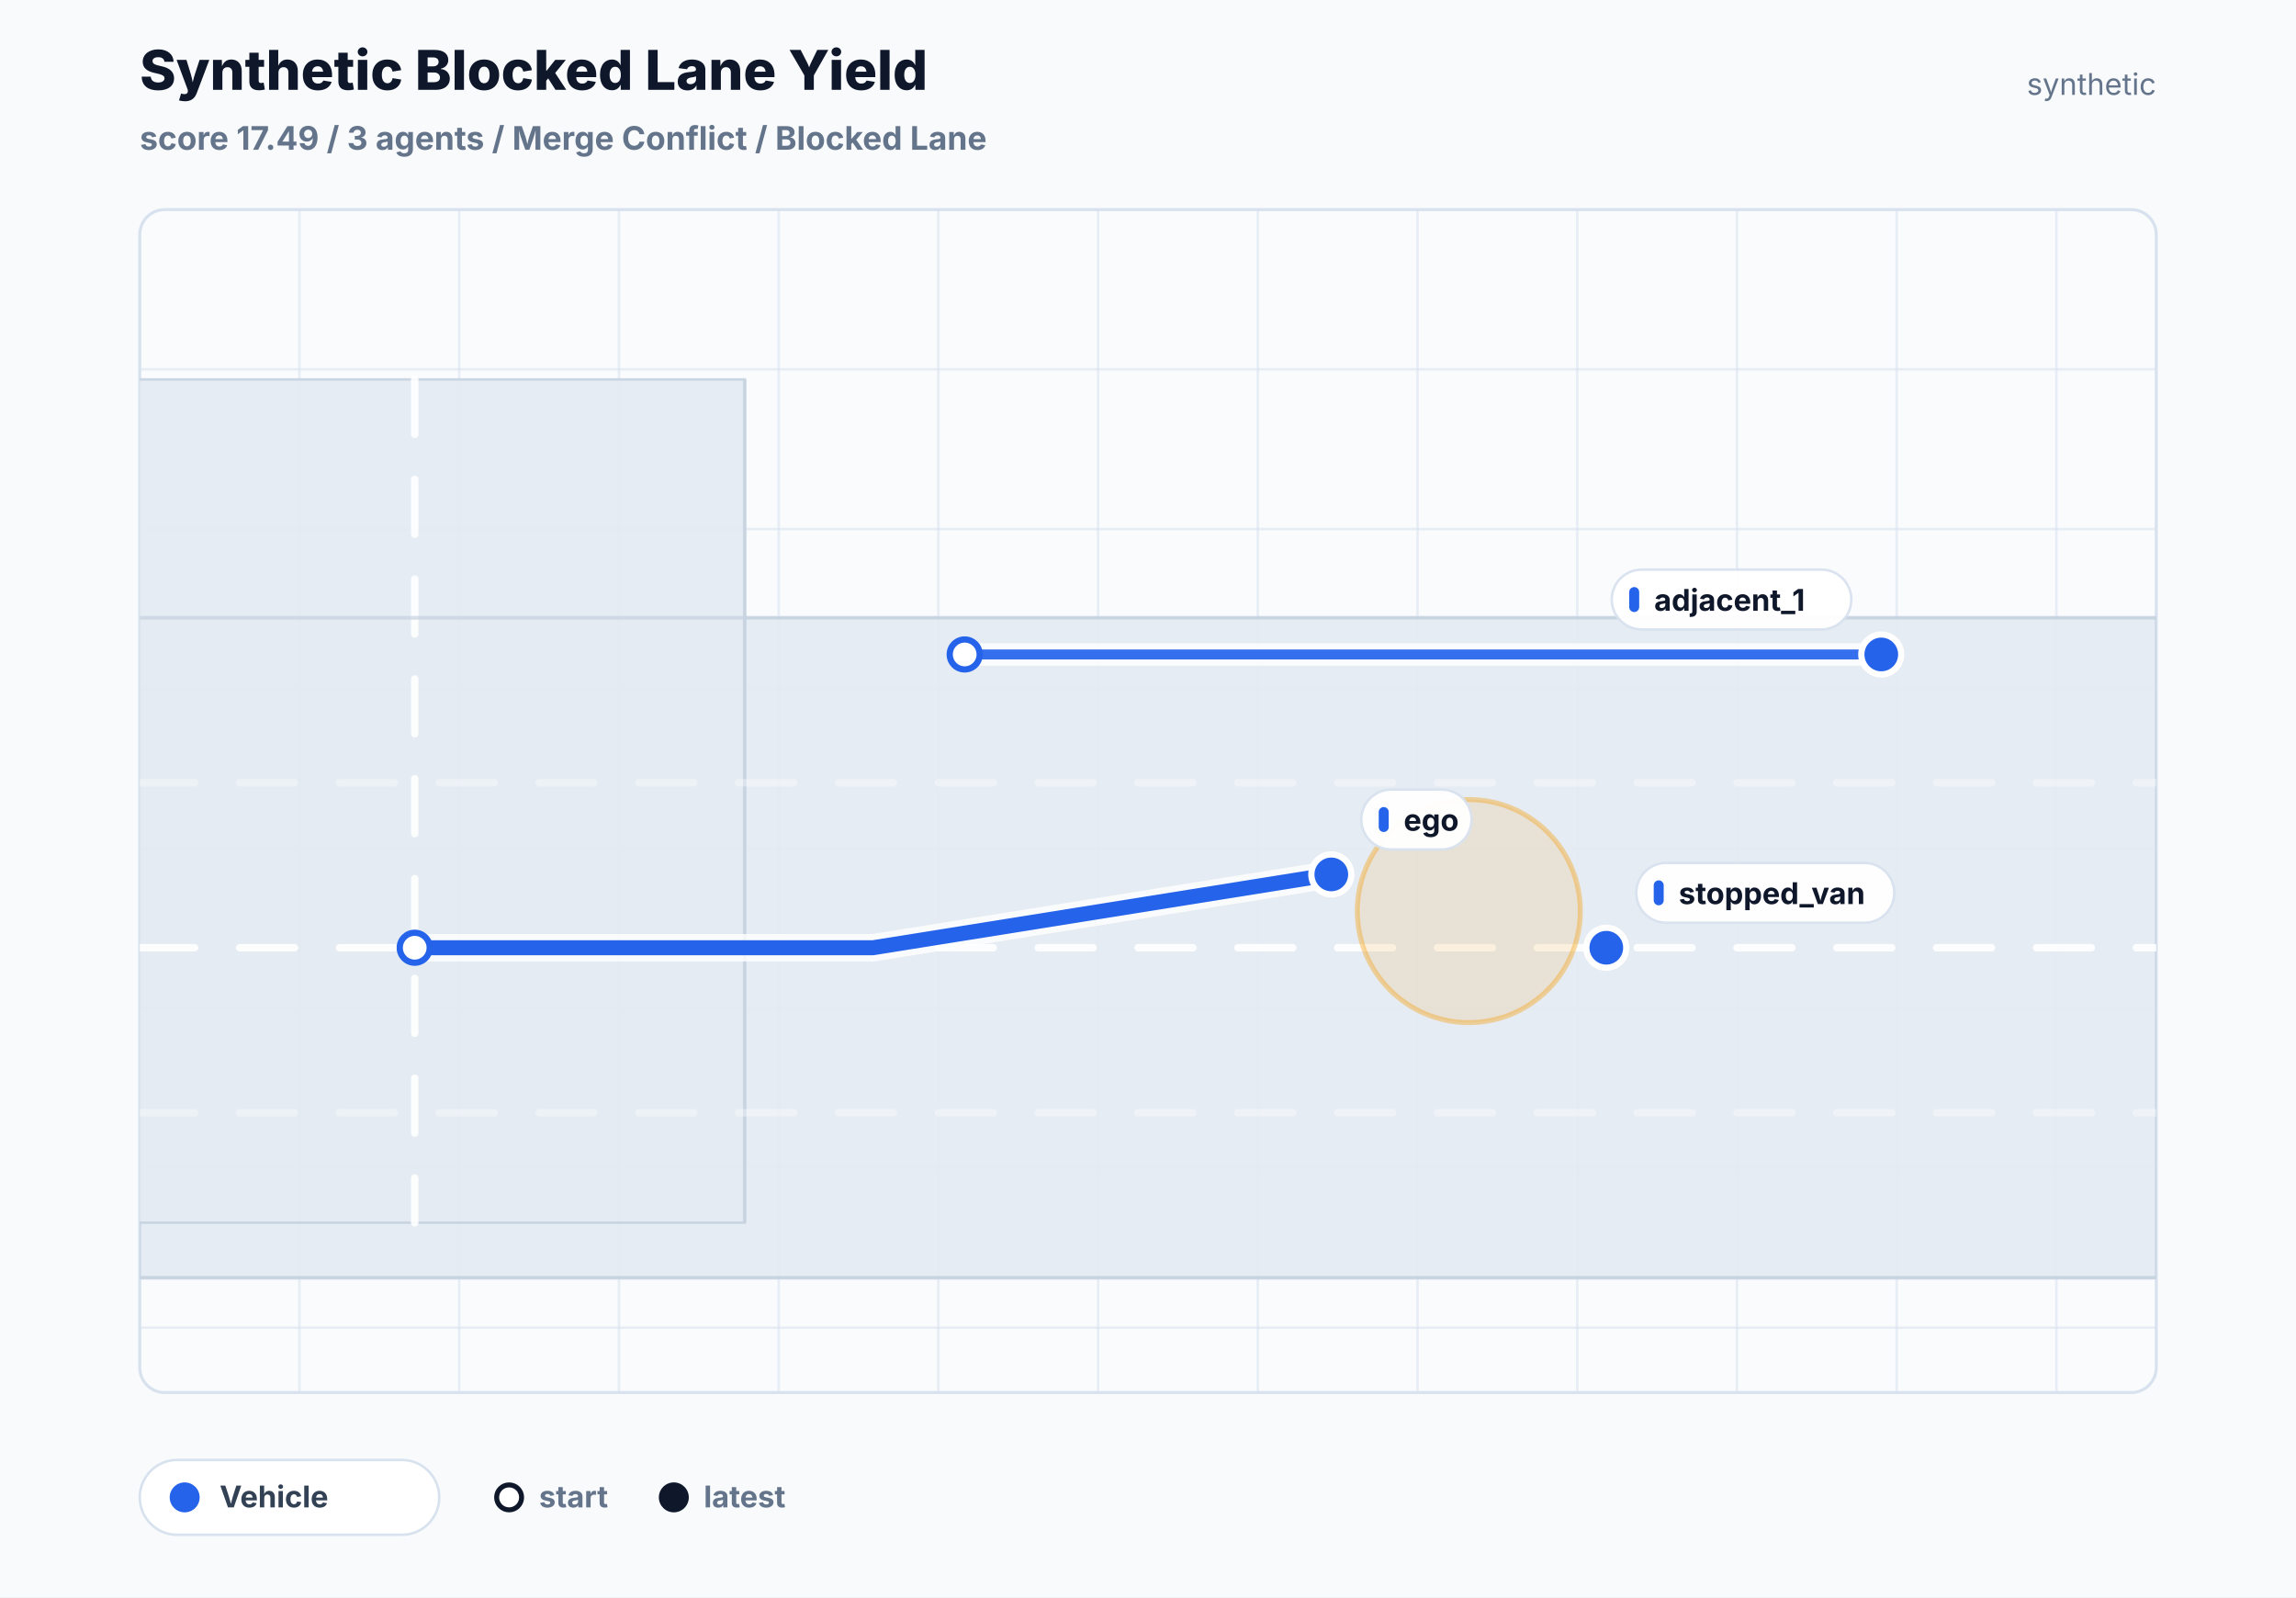
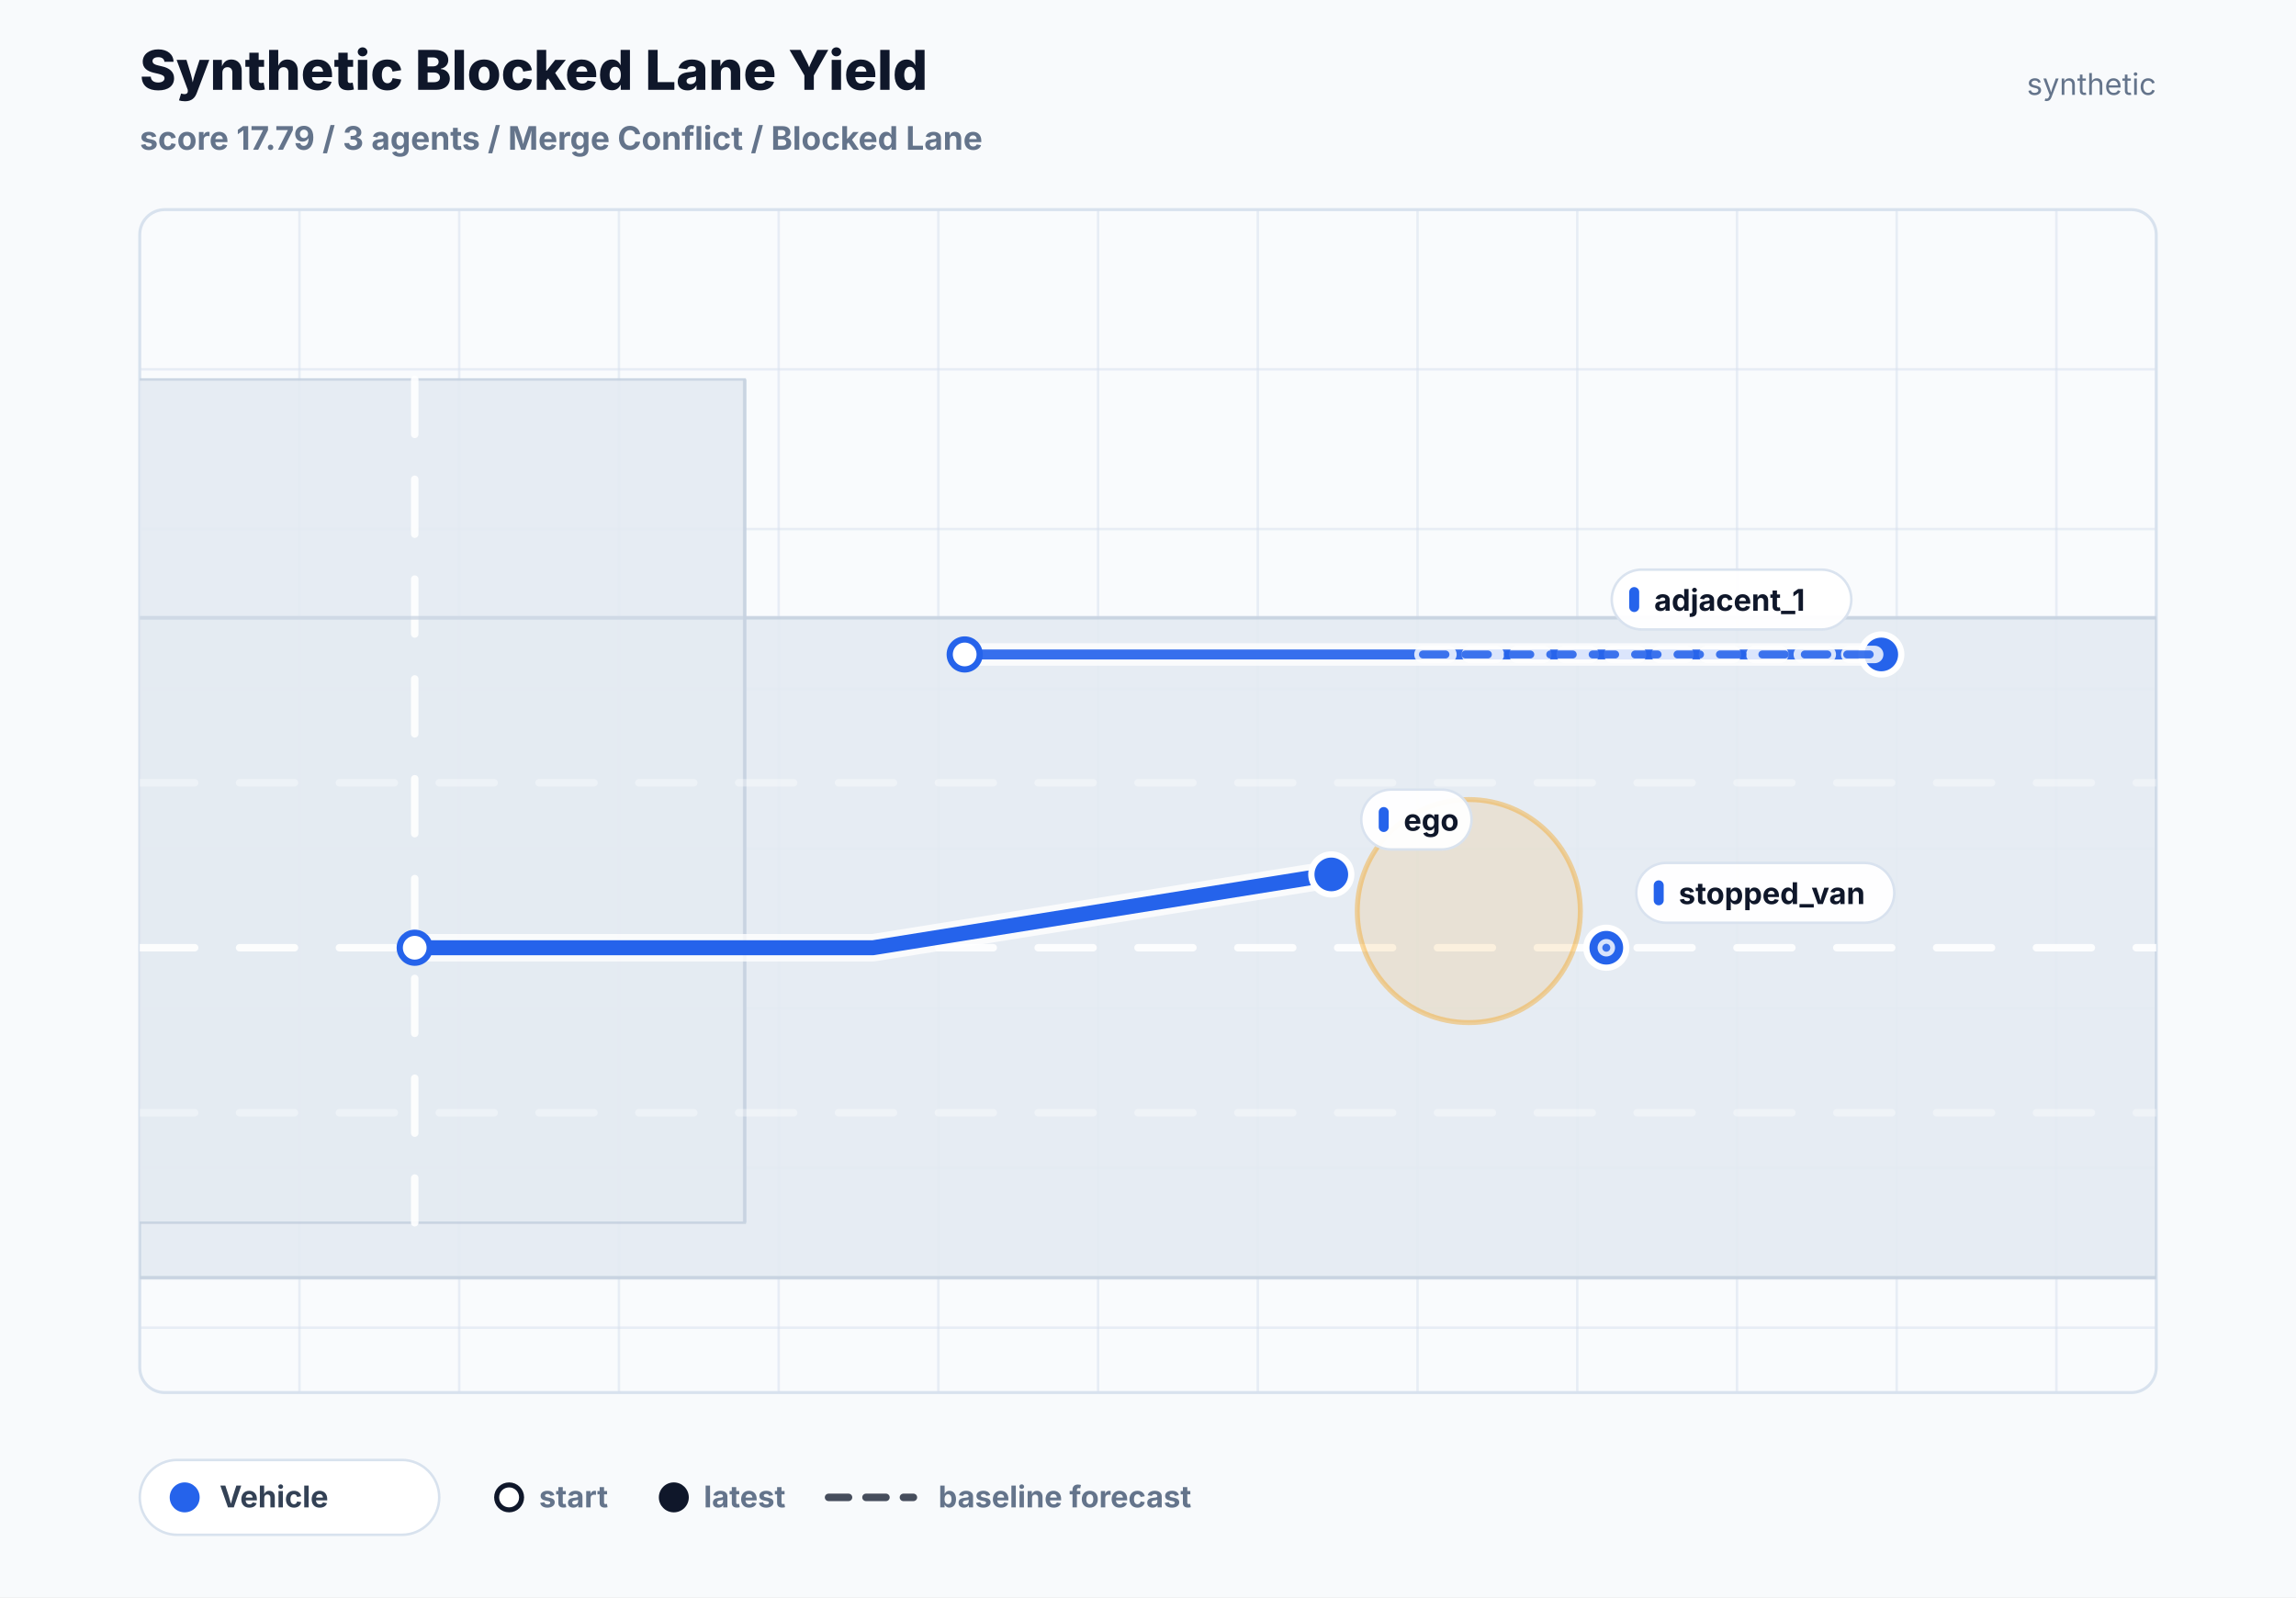
<svg xmlns="http://www.w3.org/2000/svg" width="920" height="640" viewBox="0 0 920 640" role="img">
  <defs>
    <clipPath id="scenario-plot-clip">
      <rect x="56" y="84" width="808" height="474" rx="10" />
    </clipPath>
  </defs>
  <rect x="0" y="0" width="920" height="640" fill="#f8fafc" />
  <text x="56" y="36" fill="#0f172a" font-size="22" font-family="Inter, Arial, sans-serif" font-weight="800">Synthetic Blocked Lane Yield</text>
-   <text x="56" y="60" fill="#64748b" font-size="13" font-family="Inter, Arial, sans-serif" font-weight="650">score 17.49 / 3 agents / Merge Conflict / Blocked Lane</text>
+   <text x="56" y="60" fill="#64748b" font-size="13" font-family="Inter, Arial, sans-serif" font-weight="650">score 17.79 / 3 agents / Merge Conflict / Blocked Lane</text>
  <text x="864" y="38" fill="#64748b" font-size="12" font-family="Inter, Arial, sans-serif" text-anchor="end">synthetic</text>
  <rect x="56" y="84" width="808" height="474" rx="10" fill="#f9fbfd" stroke="#d8e2ee" stroke-width="1.2" />
  <g clip-path="url(#scenario-plot-clip)">
    <line x1="120" y1="84" x2="120" y2="558" stroke="#d7e1ee" stroke-width="1" opacity="0.52" />
    <line x1="184" y1="84" x2="184" y2="558" stroke="#d7e1ee" stroke-width="1" opacity="0.52" />
    <line x1="248" y1="84" x2="248" y2="558" stroke="#d7e1ee" stroke-width="1" opacity="0.52" />
    <line x1="312" y1="84" x2="312" y2="558" stroke="#d7e1ee" stroke-width="1" opacity="0.52" />
    <line x1="376" y1="84" x2="376" y2="558" stroke="#d7e1ee" stroke-width="1" opacity="0.52" />
    <line x1="440" y1="84" x2="440" y2="558" stroke="#d7e1ee" stroke-width="1" opacity="0.52" />
    <line x1="504" y1="84" x2="504" y2="558" stroke="#d7e1ee" stroke-width="1" opacity="0.52" />
    <line x1="568" y1="84" x2="568" y2="558" stroke="#d7e1ee" stroke-width="1" opacity="0.52" />
    <line x1="632" y1="84" x2="632" y2="558" stroke="#d7e1ee" stroke-width="1" opacity="0.52" />
    <line x1="696" y1="84" x2="696" y2="558" stroke="#d7e1ee" stroke-width="1" opacity="0.52" />
    <line x1="760" y1="84" x2="760" y2="558" stroke="#d7e1ee" stroke-width="1" opacity="0.52" />
    <line x1="824" y1="84" x2="824" y2="558" stroke="#d7e1ee" stroke-width="1" opacity="0.52" />
    <line x1="56" y1="148" x2="864" y2="148" stroke="#d7e1ee" stroke-width="1" opacity="0.52" />
    <line x1="56" y1="212" x2="864" y2="212" stroke="#d7e1ee" stroke-width="1" opacity="0.52" />
    <line x1="56" y1="276" x2="864" y2="276" stroke="#d7e1ee" stroke-width="1" opacity="0.52" />
    <line x1="56" y1="340" x2="864" y2="340" stroke="#d7e1ee" stroke-width="1" opacity="0.52" />
    <line x1="56" y1="404" x2="864" y2="404" stroke="#d7e1ee" stroke-width="1" opacity="0.52" />
    <line x1="56" y1="468" x2="864" y2="468" stroke="#d7e1ee" stroke-width="1" opacity="0.52" />
    <line x1="56" y1="532" x2="864" y2="532" stroke="#d7e1ee" stroke-width="1" opacity="0.52" />
    <rect x="56.00" y="247.55" width="808.00" height="264.44" fill="#e4eaf2" stroke="#c7d3e1" stroke-width="1" opacity="0.92" />
    <rect x="33.96" y="152.05" width="264.44" height="337.89" fill="#e4eaf2" stroke="#c7d3e1" stroke-width="1" opacity="0.92" />
    <line x1="56.00" y1="379.76" x2="864.00" y2="379.76" stroke="#ffffff" stroke-width="3" stroke-linecap="round" stroke-dasharray="22 18" opacity="0.88" />
    <line x1="166.18" y1="152.05" x2="166.18" y2="489.95" stroke="#ffffff" stroke-width="3" stroke-linecap="round" stroke-dasharray="22 18" opacity="0.88" />
    <line x1="56.00" y1="247.55" x2="864.00" y2="247.55" stroke="#c7d3e1" stroke-width="1.5" opacity="0.72" />
    <line x1="56.00" y1="511.98" x2="864.00" y2="511.98" stroke="#c7d3e1" stroke-width="1.5" opacity="0.72" />
    <line x1="33.96" y1="152.05" x2="33.96" y2="489.95" stroke="#c7d3e1" stroke-width="1.5" opacity="0.72" />
    <line x1="298.40" y1="152.05" x2="298.40" y2="489.95" stroke="#c7d3e1" stroke-width="1.5" opacity="0.72" />
    <line x1="56.00" y1="313.65" x2="864.00" y2="313.65" stroke="#ffffff" stroke-width="3" stroke-linecap="round" stroke-dasharray="22 18" opacity="0.35" />
    <line x1="56.00" y1="445.87" x2="864.00" y2="445.87" stroke="#ffffff" stroke-width="3" stroke-linecap="round" stroke-dasharray="22 18" opacity="0.35" />
    <circle cx="588.55" cy="365.07" r="44.69" fill="#f59e0b" opacity="0.13" />
    <circle cx="588.55" cy="365.07" r="44.69" fill="none" stroke="#f59e0b" stroke-width="2" opacity="0.38" />
    <g class="track track-vehicle">
      <polyline points="166.18,379.76 349.82,379.76 533.45,350.38" fill="none" stroke="#ffffff" stroke-width="11" stroke-linecap="round" stroke-linejoin="round" opacity="0.78" />
      <polyline points="166.18,379.76 349.82,379.76 533.45,350.38" fill="none" stroke="#2563eb" stroke-width="6" stroke-linecap="round" stroke-linejoin="round" opacity="1.0" />
      <circle cx="166.18" cy="379.76" r="6" fill="#ffffff" stroke="#2563eb" stroke-width="2.5" />
      <circle cx="533.45" cy="350.38" r="8" fill="#2563eb" stroke="#ffffff" stroke-width="2.5" />
      <rect x="545.45" y="316.38" width="44.20" height="24.00" rx="12" fill="#ffffff" stroke="#d8e2ee" opacity="0.96" />
      <rect x="552.45" y="323.38" width="4" height="10" rx="2" fill="#2563eb" />
      <text x="562.45" y="332.88" fill="#0f172a" font-size="12" font-family="Inter, Arial, sans-serif" font-weight="750">ego</text>
    </g>
    <g class="track track-vehicle">
      <polyline points="643.64,379.76 643.64,379.76 643.64,379.76" fill="none" stroke="#ffffff" stroke-width="9" stroke-linecap="round" stroke-linejoin="round" opacity="0.78" />
      <polyline points="643.64,379.76 643.64,379.76 643.64,379.76" fill="none" stroke="#2563eb" stroke-width="4" stroke-linecap="round" stroke-linejoin="round" opacity="0.92" />
      <circle cx="643.64" cy="379.76" r="6" fill="#ffffff" stroke="#2563eb" stroke-width="2.5" />
      <circle cx="643.64" cy="379.76" r="8" fill="#2563eb" stroke="#ffffff" stroke-width="2.5" />
      <rect x="655.64" y="345.76" width="103.40" height="24.00" rx="12" fill="#ffffff" stroke="#d8e2ee" opacity="0.96" />
      <rect x="662.64" y="352.76" width="4" height="10" rx="2" fill="#2563eb" />
      <text x="672.64" y="362.26" fill="#0f172a" font-size="12" font-family="Inter, Arial, sans-serif" font-weight="750">stopped_van</text>
    </g>
    <g class="track track-vehicle">
      <polyline points="386.55,262.24 570.18,262.24 753.82,262.24" fill="none" stroke="#ffffff" stroke-width="9" stroke-linecap="round" stroke-linejoin="round" opacity="0.78" />
      <polyline points="386.55,262.24 570.18,262.24 753.82,262.24" fill="none" stroke="#2563eb" stroke-width="4" stroke-linecap="round" stroke-linejoin="round" opacity="0.92" />
      <circle cx="386.55" cy="262.24" r="6" fill="#ffffff" stroke="#2563eb" stroke-width="2.5" />
      <circle cx="753.82" cy="262.24" r="8" fill="#2563eb" stroke="#ffffff" stroke-width="2.5" />
      <rect x="645.82" y="228.24" width="96.00" height="24.00" rx="12" fill="#ffffff" stroke="#d8e2ee" opacity="0.96" />
      <rect x="652.82" y="235.24" width="4" height="10" rx="2" fill="#2563eb" />
      <text x="662.82" y="244.74" fill="#0f172a" font-size="12" font-family="Inter, Arial, sans-serif" font-weight="750">adjacent_1</text>
    </g>
+     <g class="baseline-prediction prediction-vehicle">
+       <polyline points="643.64,379.76 643.64,379.76" fill="none" stroke="#ffffff" stroke-width="7" stroke-linecap="round" stroke-linejoin="round" stroke-dasharray="10 9" opacity="0.82" />
+       <polyline points="643.64,379.76 643.64,379.76" fill="none" stroke="#2563eb" stroke-width="3.2" stroke-linecap="round" stroke-linejoin="round" stroke-dasharray="9 8" opacity="0.88" />
+     </g>
+     <g class="baseline-prediction prediction-vehicle">
+       <polyline points="570.18,262.24 753.82,262.24" fill="none" stroke="#ffffff" stroke-width="7" stroke-linecap="round" stroke-linejoin="round" stroke-dasharray="10 9" opacity="0.82" />
+       <polyline points="570.18,262.24 753.82,262.24" fill="none" stroke="#2563eb" stroke-width="3.2" stroke-linecap="round" stroke-linejoin="round" stroke-dasharray="9 8" opacity="0.88" />
+     </g>
  </g>
  <rect x="56" y="585" width="120" height="30" rx="15" fill="#ffffff" stroke="#d8e2ee" />
  <circle cx="74" cy="600" r="6" fill="#2563eb" />
  <text x="88" y="604" fill="#334155" font-size="12" font-family="Inter, Arial, sans-serif" font-weight="700">Vehicle</text>
  <circle cx="204" cy="600" r="5" fill="#ffffff" stroke="#0f172a" stroke-width="2" />
  <circle cx="270" cy="600" r="6" fill="#0f172a" />
  <text x="216" y="604" fill="#64748b" font-size="12" font-family="Inter, Arial, sans-serif" font-weight="700">start</text>
  <text x="282" y="604" fill="#64748b" font-size="12" font-family="Inter, Arial, sans-serif" font-weight="700">latest</text>
+   <line x1="332" y1="600" x2="366" y2="600" stroke="#0f172a" stroke-width="3" stroke-linecap="round" stroke-dasharray="8 7" opacity="0.76" />
+   <text x="376" y="604" fill="#64748b" font-size="12" font-family="Inter, Arial, sans-serif" font-weight="700">baseline forecast</text>
</svg>
